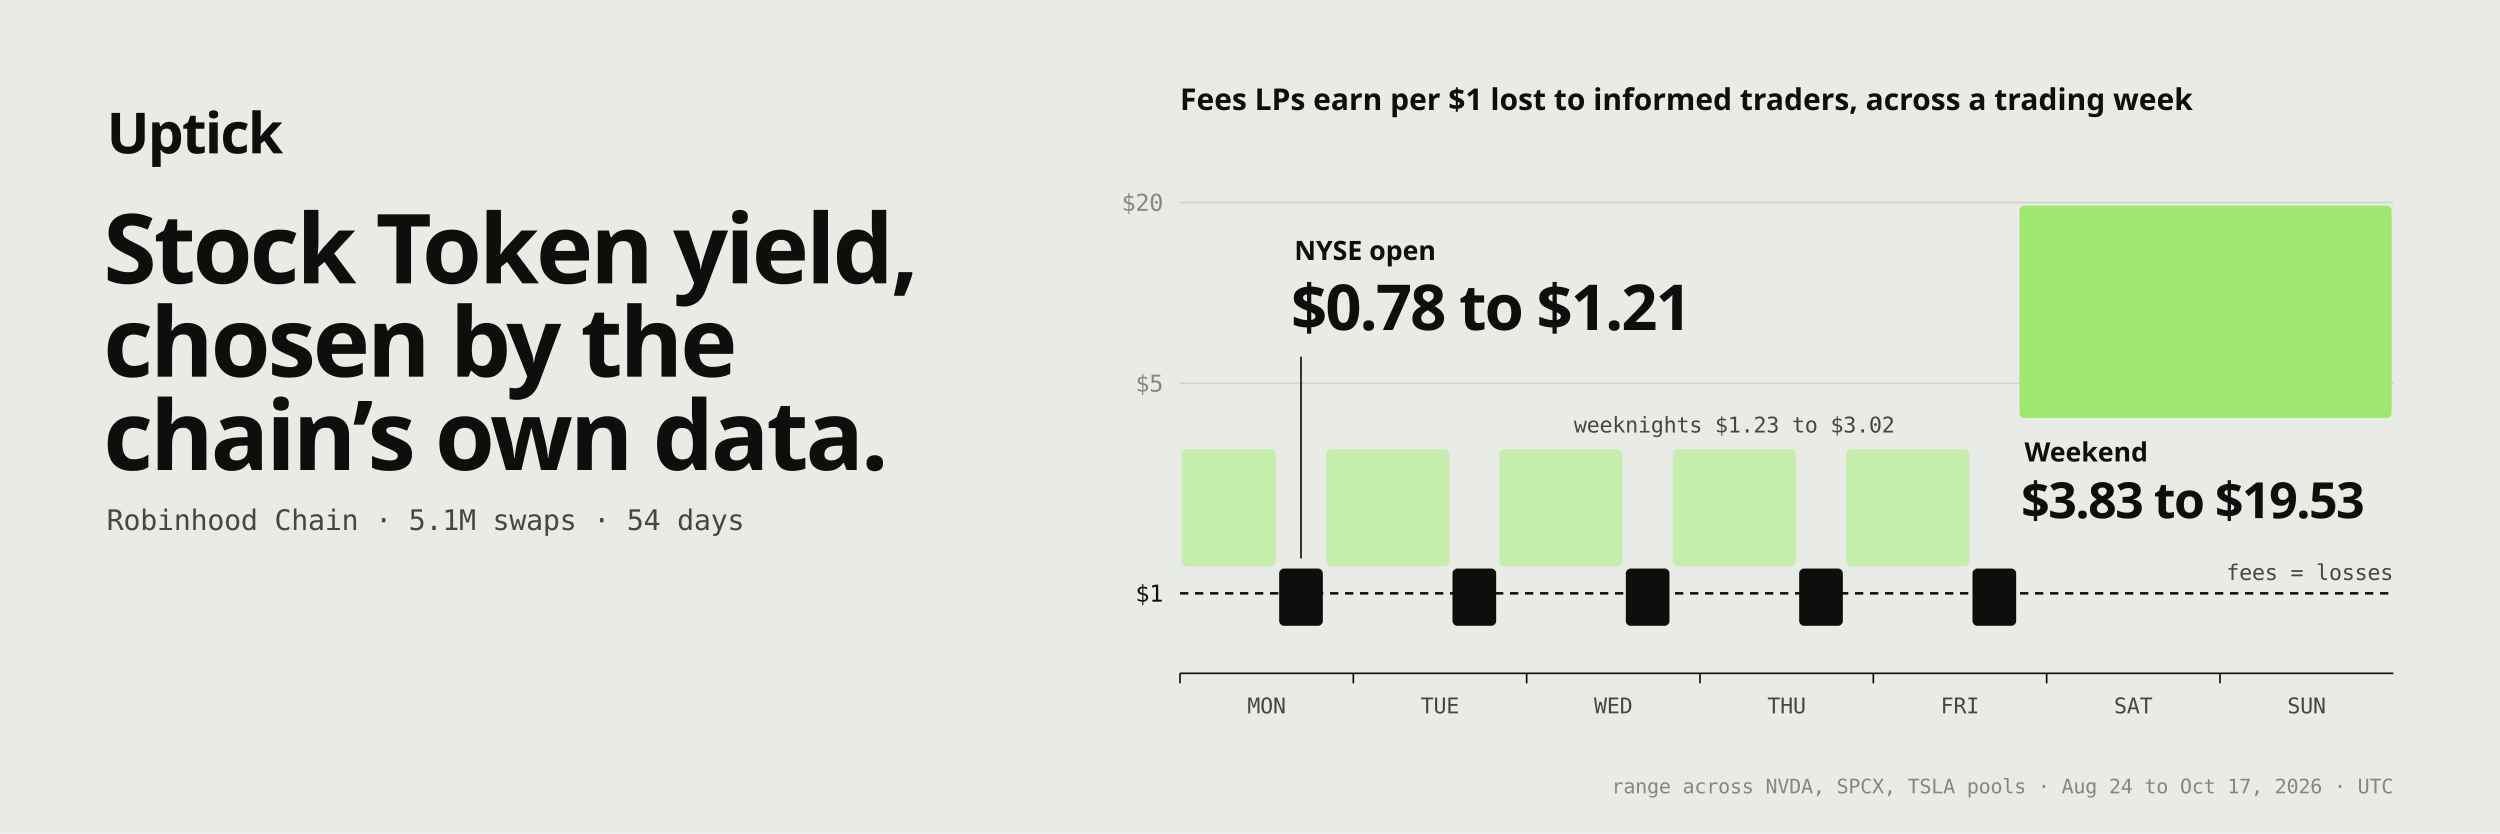
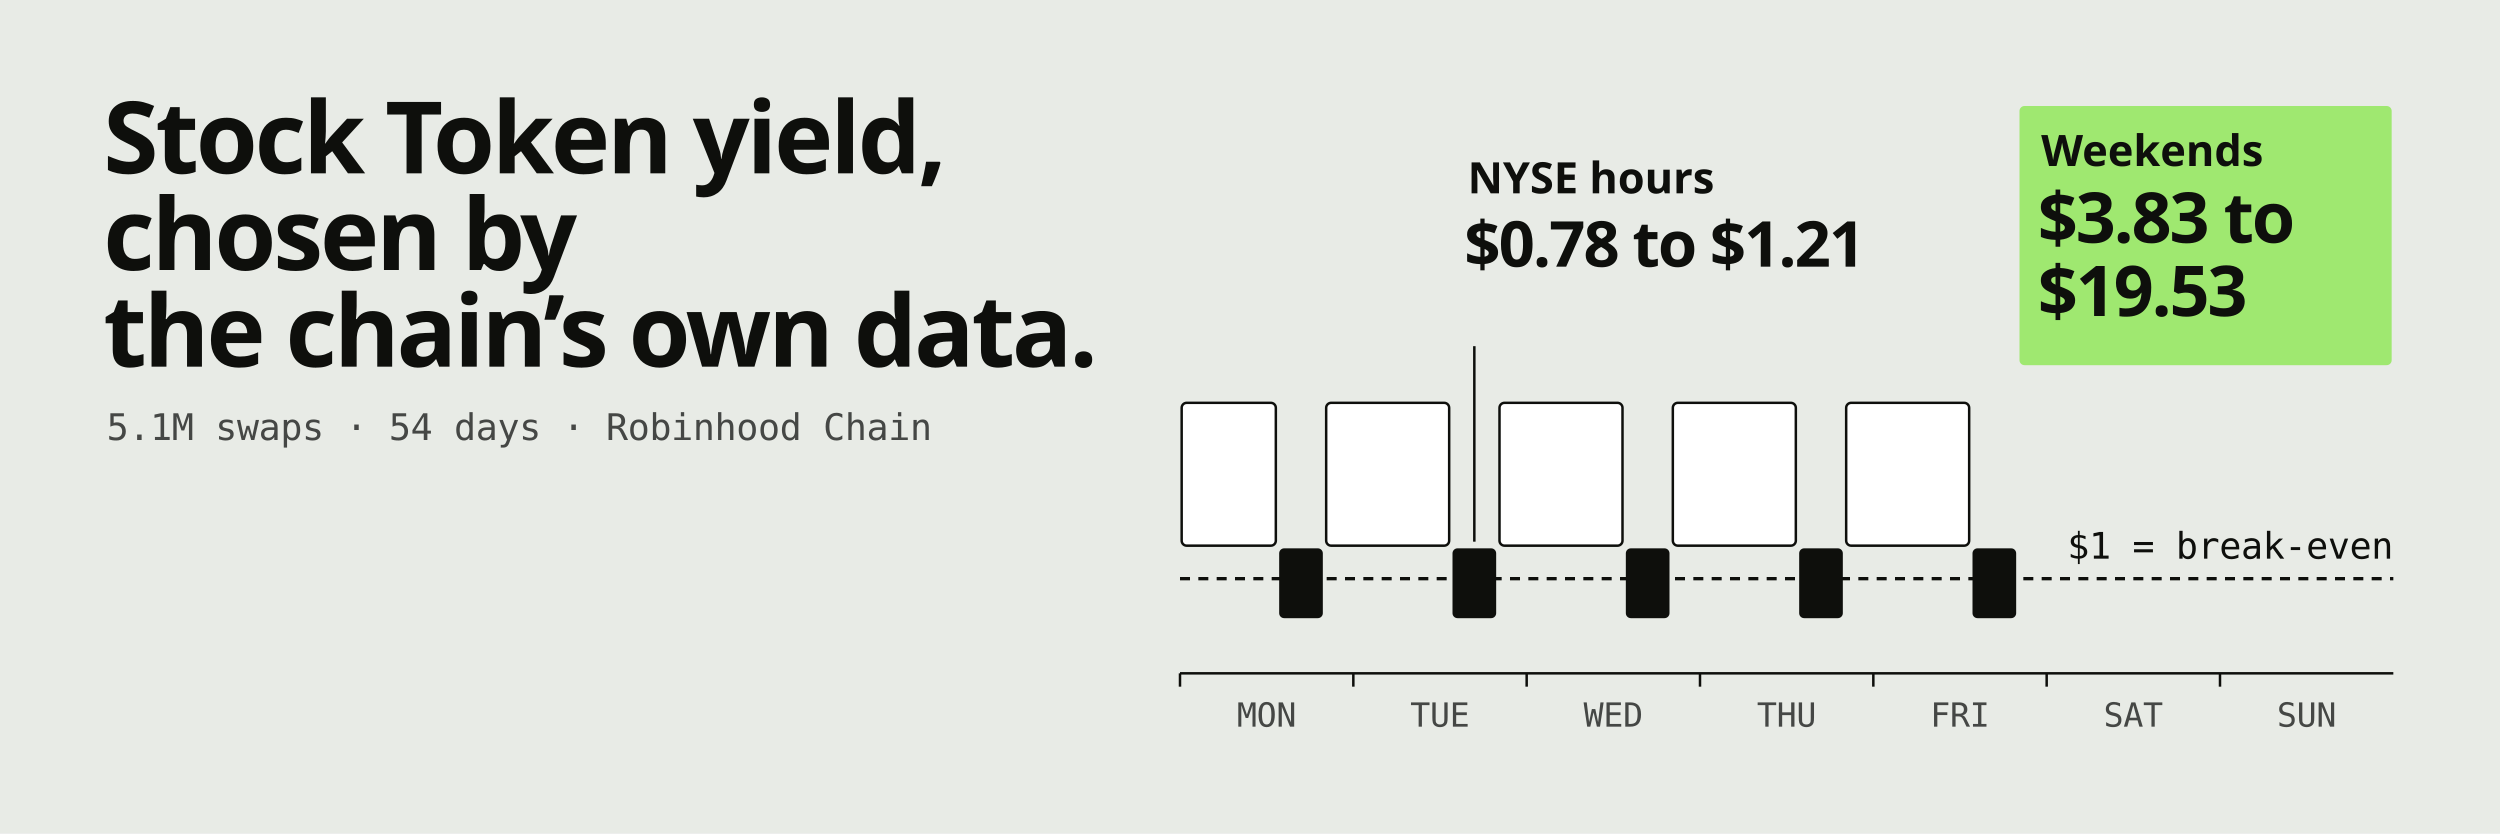
<svg xmlns="http://www.w3.org/2000/svg" width="1500" height="500" viewBox="0 0 1500 500">
  <style>
@font-face { font-family: Archivo; src: url("../fonts/archivo.woff2") format("woff2"); font-weight: 100 900; font-stretch: 62% 125%; }
@font-face { font-family: Figtree; src: url("../fonts/figtree.woff2") format("woff2"); font-weight: 300 900; }
@font-face { font-family: "Geist Mono"; src: url("../fonts/geist-mono.woff2") format("woff2"); font-weight: 100 900; }
.d { font-family: Archivo, sans-serif; font-weight: 900; font-stretch: 86%; letter-spacing: -0.03em; }
.t { font-family: Figtree, sans-serif; }
.m { font-family: "Geist Mono", monospace; font-variant-numeric: tabular-nums; letter-spacing: -0.01em; }
</style>
  <rect width="1500" height="500" fill="#e8ebe6" />
-   <g data-within="56 36 640 330">
-     <text x="64.0" y="92.0" class="d" font-size="34" fill="#0e0f0c" text-anchor="start">Uptick</text>
-     <text x="62.0" y="170.0" class="d" font-size="58" fill="#0e0f0c" text-anchor="start">Stock Token yield,</text>
-     <text x="62.0" y="226.0" class="d" font-size="58" fill="#0e0f0c" text-anchor="start">chosen by the</text>
-     <text x="62.0" y="282.0" class="d" font-size="58" fill="#0e0f0c" text-anchor="start">chain’s own data.</text>
-     <text x="64.0" y="318.0" class="m" font-size="17" fill="#454745" text-anchor="start">Robinhood Chain · 5.1M swaps · 54 days</text>
+   <g data-within="56 30 660 280">
+     <text x="62.0" y="104.0" class="d" font-size="60" fill="#0e0f0c" text-anchor="start">Stock Token yield,</text>
+     <text x="62.0" y="162.0" class="d" font-size="60" fill="#0e0f0c" text-anchor="start">chosen by</text>
+     <text x="62.0" y="220.0" class="d" font-size="60" fill="#0e0f0c" text-anchor="start">the chain’s own data.</text>
+     <text x="64.0" y="264.0" class="m" font-size="22" fill="#454745" text-anchor="start">5.1M swaps · 54 days · Robinhood Chain</text>
  </g>
-   <g data-within="660 36 1470 482">
-     <text x="708.0" y="66.0" class="t" font-size="18" fill="#0e0f0c" text-anchor="start" font-weight="600">Fees LPs earn per $1 lost to informed traders, across a trading week</text>
-     <line x1="708" x2="1436" y1="121.5" y2="121.5" stroke="#cfd4cb" stroke-width="1" />
-     <text x="698.0" y="126.5" class="m" font-size="14" fill="#868685" text-anchor="end">$20</text>
-     <line x1="708" x2="1436" y1="230.0" y2="230.0" stroke="#cfd4cb" stroke-width="1" />
-     <text x="698.0" y="235.0" class="m" font-size="14" fill="#868685" text-anchor="end">$5</text>
-     <rect x="709.0" y="269.5" width="56.5" height="70.3" rx="3" fill="#c5edab" />
-     <rect x="767.5" y="341.1" width="26.2" height="34.4" rx="3" fill="#0e0f0c" />
-     <rect x="795.7" y="269.5" width="73.8" height="70.3" rx="3" fill="#c5edab" />
-     <rect x="871.5" y="341.1" width="26.2" height="34.4" rx="3" fill="#0e0f0c" />
-     <rect x="899.7" y="269.5" width="73.8" height="70.3" rx="3" fill="#c5edab" />
-     <rect x="975.5" y="341.1" width="26.2" height="34.4" rx="3" fill="#0e0f0c" />
-     <rect x="1003.7" y="269.5" width="73.8" height="70.3" rx="3" fill="#c5edab" />
-     <rect x="1079.5" y="341.1" width="26.2" height="34.4" rx="3" fill="#0e0f0c" />
-     <rect x="1107.7" y="269.5" width="73.8" height="70.3" rx="3" fill="#c5edab" />
-     <rect x="1183.5" y="341.1" width="26.2" height="34.4" rx="3" fill="#0e0f0c" />
-     <rect x="1211.7" y="123.3" width="223.3" height="127.5" rx="3" fill="#9fe870" />
-     <line x1="708" x2="1436" y1="356.0" y2="356.0" stroke="#0e0f0c" stroke-width="1.5" stroke-dasharray="5 4" />
-     <text x="698.0" y="361.0" class="m" font-size="14" fill="#0e0f0c" text-anchor="end">$1</text>
-     <text x="1436.0" y="348.0" class="m" font-size="13" fill="#454745" text-anchor="end">fees = losses</text>
-     <line x1="708" x2="1436" y1="404" y2="404" stroke="#0e0f0c" stroke-width="1" />
-     <line x1="708.0" x2="708.0" y1="404" y2="410" stroke="#0e0f0c" stroke-width="1" />
-     <text x="760.0" y="428.0" class="m" font-size="13" fill="#454745" text-anchor="middle">MON</text>
-     <line x1="812.0" x2="812.0" y1="404" y2="410" stroke="#0e0f0c" stroke-width="1" />
-     <text x="864.0" y="428.0" class="m" font-size="13" fill="#454745" text-anchor="middle">TUE</text>
-     <line x1="916.0" x2="916.0" y1="404" y2="410" stroke="#0e0f0c" stroke-width="1" />
-     <text x="968.0" y="428.0" class="m" font-size="13" fill="#454745" text-anchor="middle">WED</text>
-     <line x1="1020.0" x2="1020.0" y1="404" y2="410" stroke="#0e0f0c" stroke-width="1" />
-     <text x="1072.0" y="428.0" class="m" font-size="13" fill="#454745" text-anchor="middle">THU</text>
-     <line x1="1124.0" x2="1124.0" y1="404" y2="410" stroke="#0e0f0c" stroke-width="1" />
-     <text x="1176.0" y="428.0" class="m" font-size="13" fill="#454745" text-anchor="middle">FRI</text>
-     <line x1="1228.0" x2="1228.0" y1="404" y2="410" stroke="#0e0f0c" stroke-width="1" />
-     <text x="1280.0" y="428.0" class="m" font-size="13" fill="#454745" text-anchor="middle">SAT</text>
-     <line x1="1332.0" x2="1332.0" y1="404" y2="410" stroke="#0e0f0c" stroke-width="1" />
-     <text x="1384.0" y="428.0" class="m" font-size="13" fill="#454745" text-anchor="middle">SUN</text>
-     <line x1="780.6" x2="780.6" y1="335.1" y2="214" stroke="#0e0f0c" stroke-width="1" />
-     <text x="776.6" y="156.0" class="t" font-size="16" fill="#0e0f0c" text-anchor="start" font-weight="600">NYSE open</text>
-     <text x="774.6" y="198.0" class="d" font-size="38" fill="#0e0f0c" text-anchor="start">$0.78 to $1.21</text>
-     <text x="1214.7" y="276.9" class="t" font-size="16" fill="#0e0f0c" text-anchor="start" font-weight="600">Weekend</text>
-     <text x="1212.7" y="310.9" class="d" font-size="30" fill="#0e0f0c" text-anchor="start">$3.83 to $19.53</text>
-     <text x="1040.6" y="259.5" class="m" font-size="13" fill="#454745" text-anchor="middle">weeknights $1.23 to $3.02</text>
-     <text x="1436.0" y="476.0" class="m" font-size="12" fill="#868685" text-anchor="end">range across NVDA, SPCX, TSLA pools · Aug 24 to Oct 17, 2026 · UTC</text>
+   <g data-within="680 30 1470 482">
+     <rect x="709.0" y="241.7" width="56.5" height="85.7" rx="3" fill="#ffffff" stroke="#0e0f0c" stroke-width="1.5" />
+     <rect x="767.5" y="329.0" width="26.2" height="41.9" rx="3" fill="#0e0f0c" />
+     <rect x="795.7" y="241.7" width="73.8" height="85.7" rx="3" fill="#ffffff" stroke="#0e0f0c" stroke-width="1.5" />
+     <rect x="871.5" y="329.0" width="26.2" height="41.9" rx="3" fill="#0e0f0c" />
+     <rect x="899.7" y="241.7" width="73.8" height="85.7" rx="3" fill="#ffffff" stroke="#0e0f0c" stroke-width="1.5" />
+     <rect x="975.5" y="329.0" width="26.2" height="41.9" rx="3" fill="#0e0f0c" />
+     <rect x="1003.7" y="241.7" width="73.8" height="85.7" rx="3" fill="#ffffff" stroke="#0e0f0c" stroke-width="1.5" />
+     <rect x="1079.5" y="329.0" width="26.2" height="41.9" rx="3" fill="#0e0f0c" />
+     <rect x="1107.7" y="241.7" width="73.8" height="85.7" rx="3" fill="#ffffff" stroke="#0e0f0c" stroke-width="1.5" />
+     <rect x="1183.5" y="329.0" width="26.2" height="41.9" rx="3" fill="#0e0f0c" />
+     <rect x="1211.7" y="63.6" width="223.3" height="155.5" rx="3" fill="#9fe870" />
+     <line x1="708" x2="1436" y1="347.2" y2="347.2" stroke="#0e0f0c" stroke-width="2" stroke-dasharray="6 5" />
+     <text x="1436.0" y="335.2" class="m" font-size="22" fill="#0e0f0c" text-anchor="end">$1 = break-even</text>
+     <line x1="708" x2="1436" y1="404" y2="404" stroke="#0e0f0c" stroke-width="1.5" />
+     <line x1="708.0" x2="708.0" y1="404" y2="412" stroke="#0e0f0c" stroke-width="1.5" />
+     <text x="760.0" y="436.0" class="m" font-size="20" fill="#454745" text-anchor="middle">MON</text>
+     <line x1="812.0" x2="812.0" y1="404" y2="412" stroke="#0e0f0c" stroke-width="1.5" />
+     <text x="864.0" y="436.0" class="m" font-size="20" fill="#454745" text-anchor="middle">TUE</text>
+     <line x1="916.0" x2="916.0" y1="404" y2="412" stroke="#0e0f0c" stroke-width="1.5" />
+     <text x="968.0" y="436.0" class="m" font-size="20" fill="#454745" text-anchor="middle">WED</text>
+     <line x1="1020.0" x2="1020.0" y1="404" y2="412" stroke="#0e0f0c" stroke-width="1.5" />
+     <text x="1072.0" y="436.0" class="m" font-size="20" fill="#454745" text-anchor="middle">THU</text>
+     <line x1="1124.0" x2="1124.0" y1="404" y2="412" stroke="#0e0f0c" stroke-width="1.5" />
+     <text x="1176.0" y="436.0" class="m" font-size="20" fill="#454745" text-anchor="middle">FRI</text>
+     <line x1="1228.0" x2="1228.0" y1="404" y2="412" stroke="#0e0f0c" stroke-width="1.5" />
+     <text x="1280.0" y="436.0" class="m" font-size="20" fill="#454745" text-anchor="middle">SAT</text>
+     <line x1="1332.0" x2="1332.0" y1="404" y2="412" stroke="#0e0f0c" stroke-width="1.5" />
+     <text x="1384.0" y="436.0" class="m" font-size="20" fill="#454745" text-anchor="middle">SUN</text>
+     <line x1="884.6" x2="884.6" y1="325.0" y2="207.7" stroke="#0e0f0c" stroke-width="1.5" />
+     <text x="880.6" y="116.0" class="t" font-size="26" fill="#0e0f0c" text-anchor="start" font-weight="600">NYSE hours</text>
+     <text x="878.6" y="160.0" class="d" font-size="38" fill="#0e0f0c" text-anchor="start">$0.78 to $1.21</text>
+     <text x="1224.7" y="99.6" class="t" font-size="26" fill="#0e0f0c" text-anchor="start" font-weight="600">Weekends</text>
+     <text x="1222.7" y="145.6" class="d" font-size="42" fill="#0e0f0c" text-anchor="start">$3.83 to</text>
+     <text x="1222.7" y="189.6" class="d" font-size="42" fill="#0e0f0c" text-anchor="start">$19.53</text>
  </g>
</svg>
